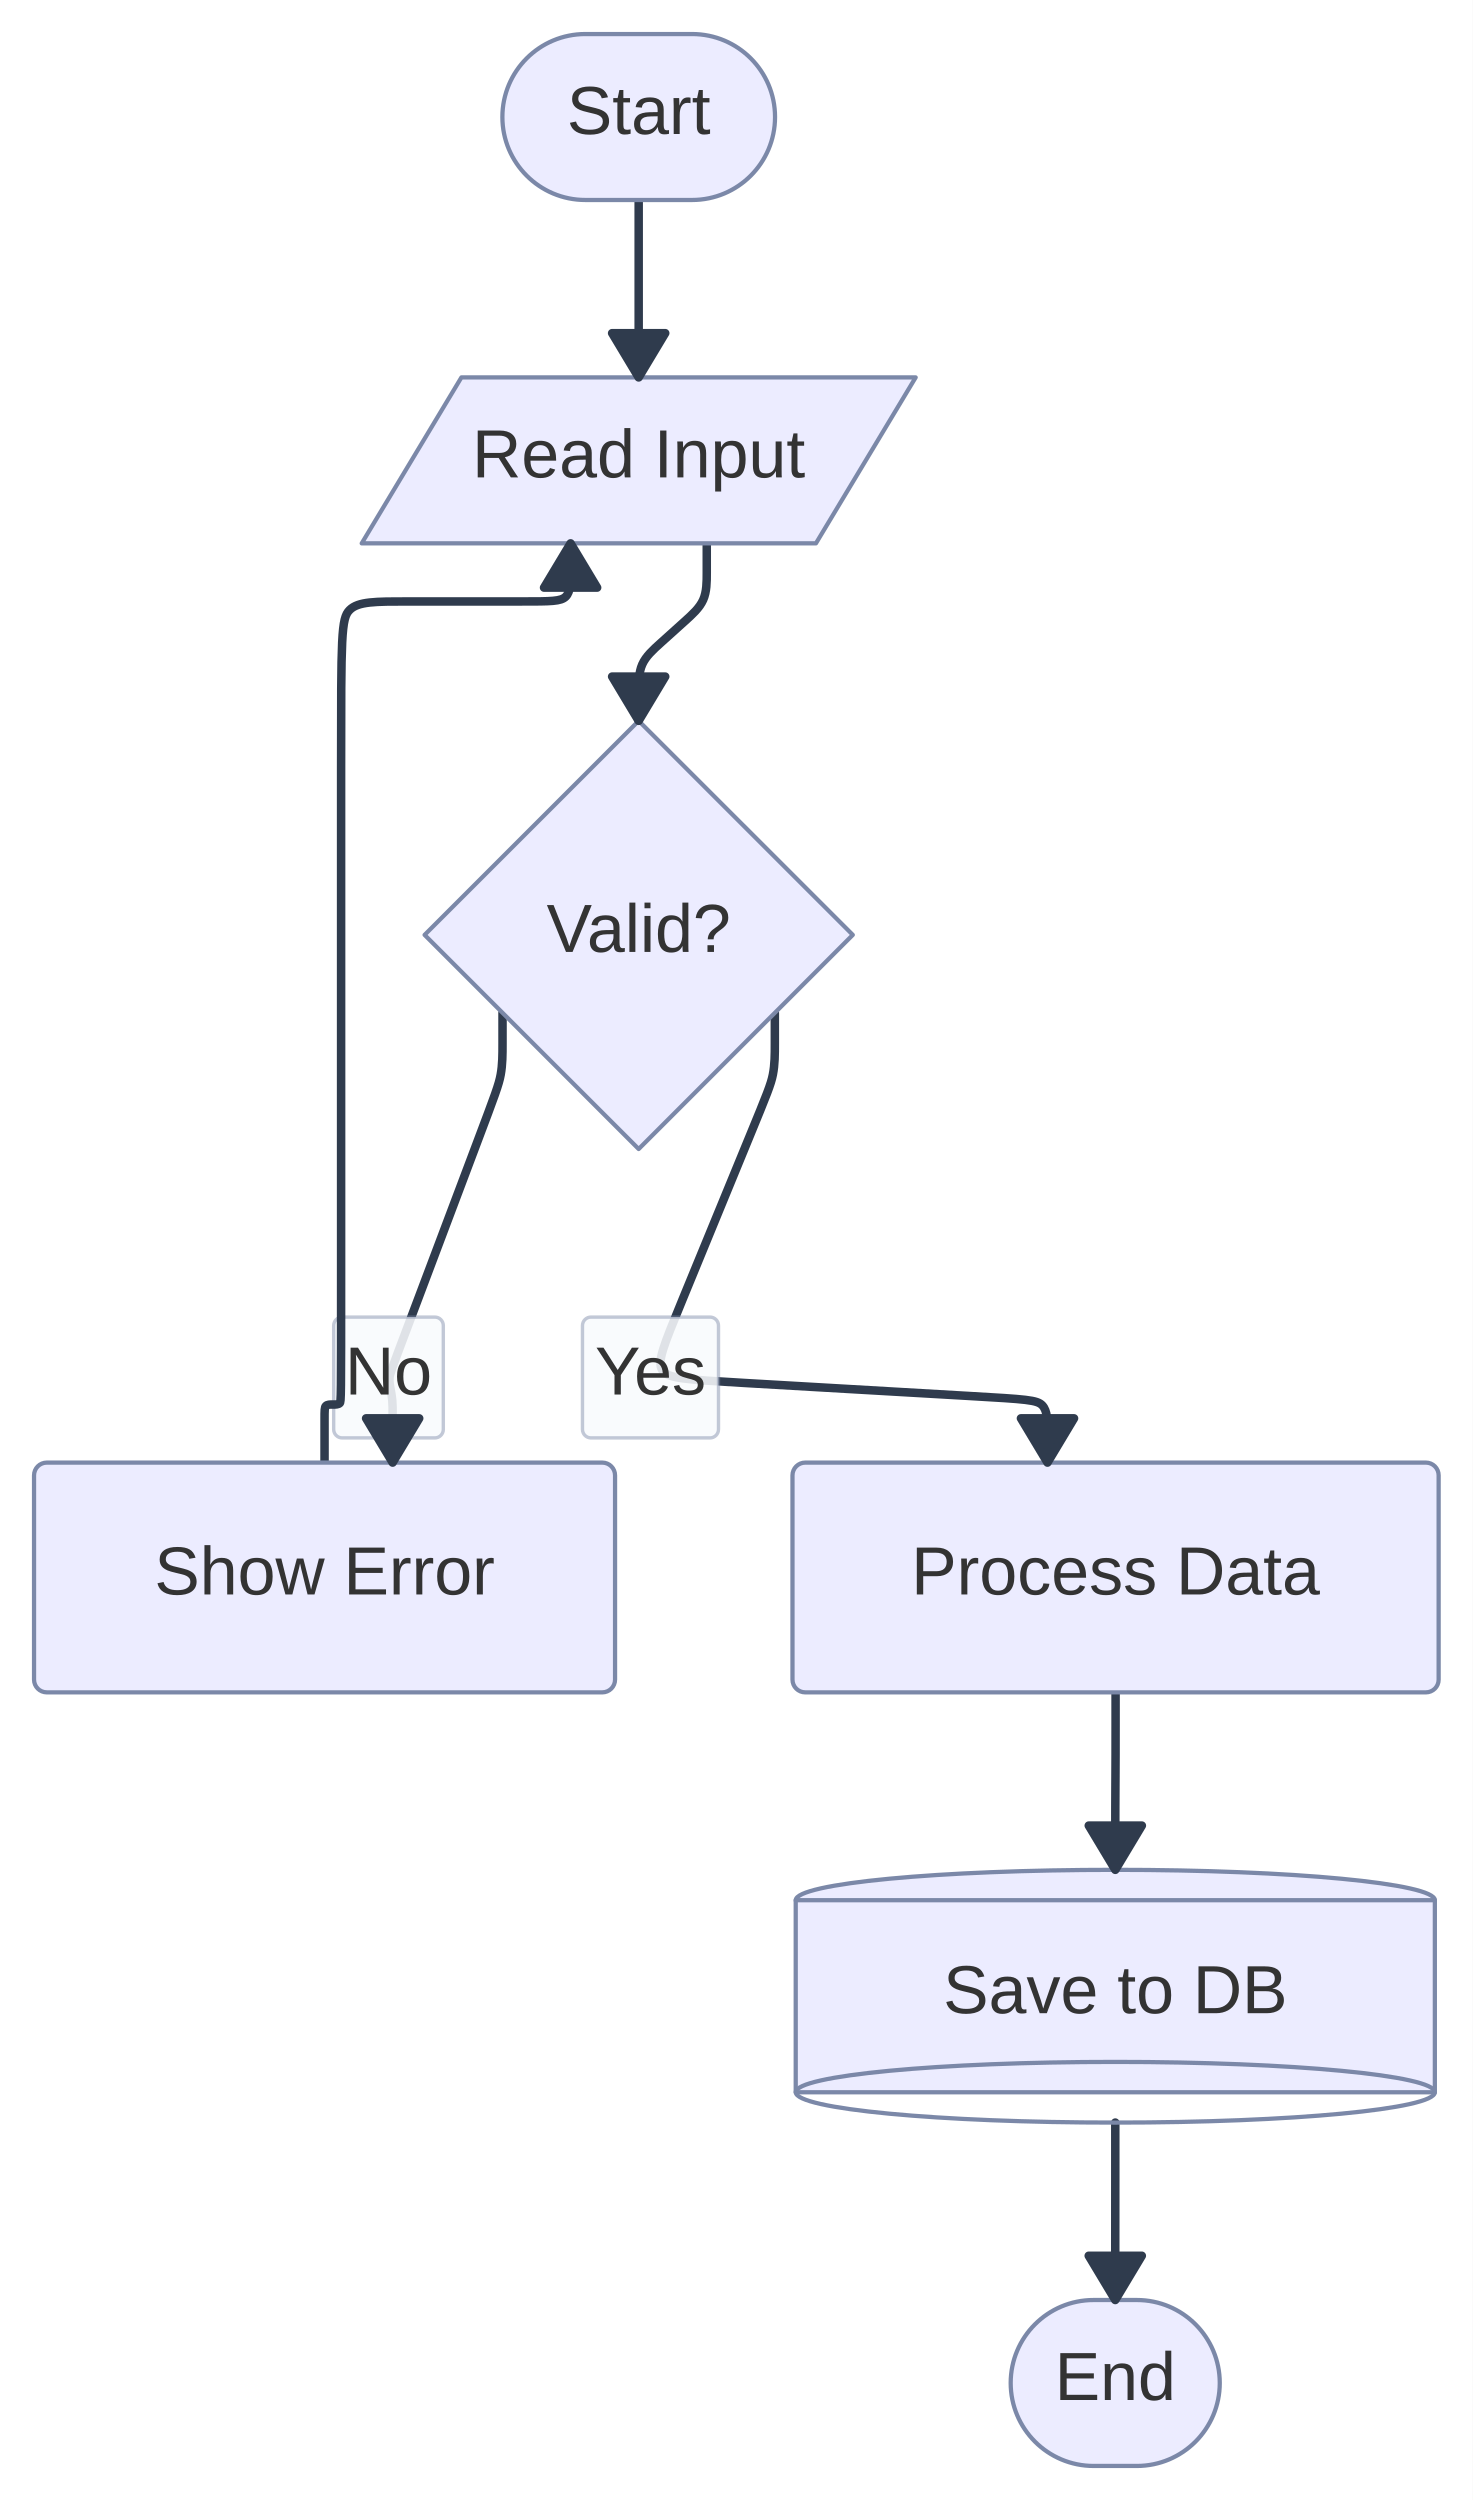
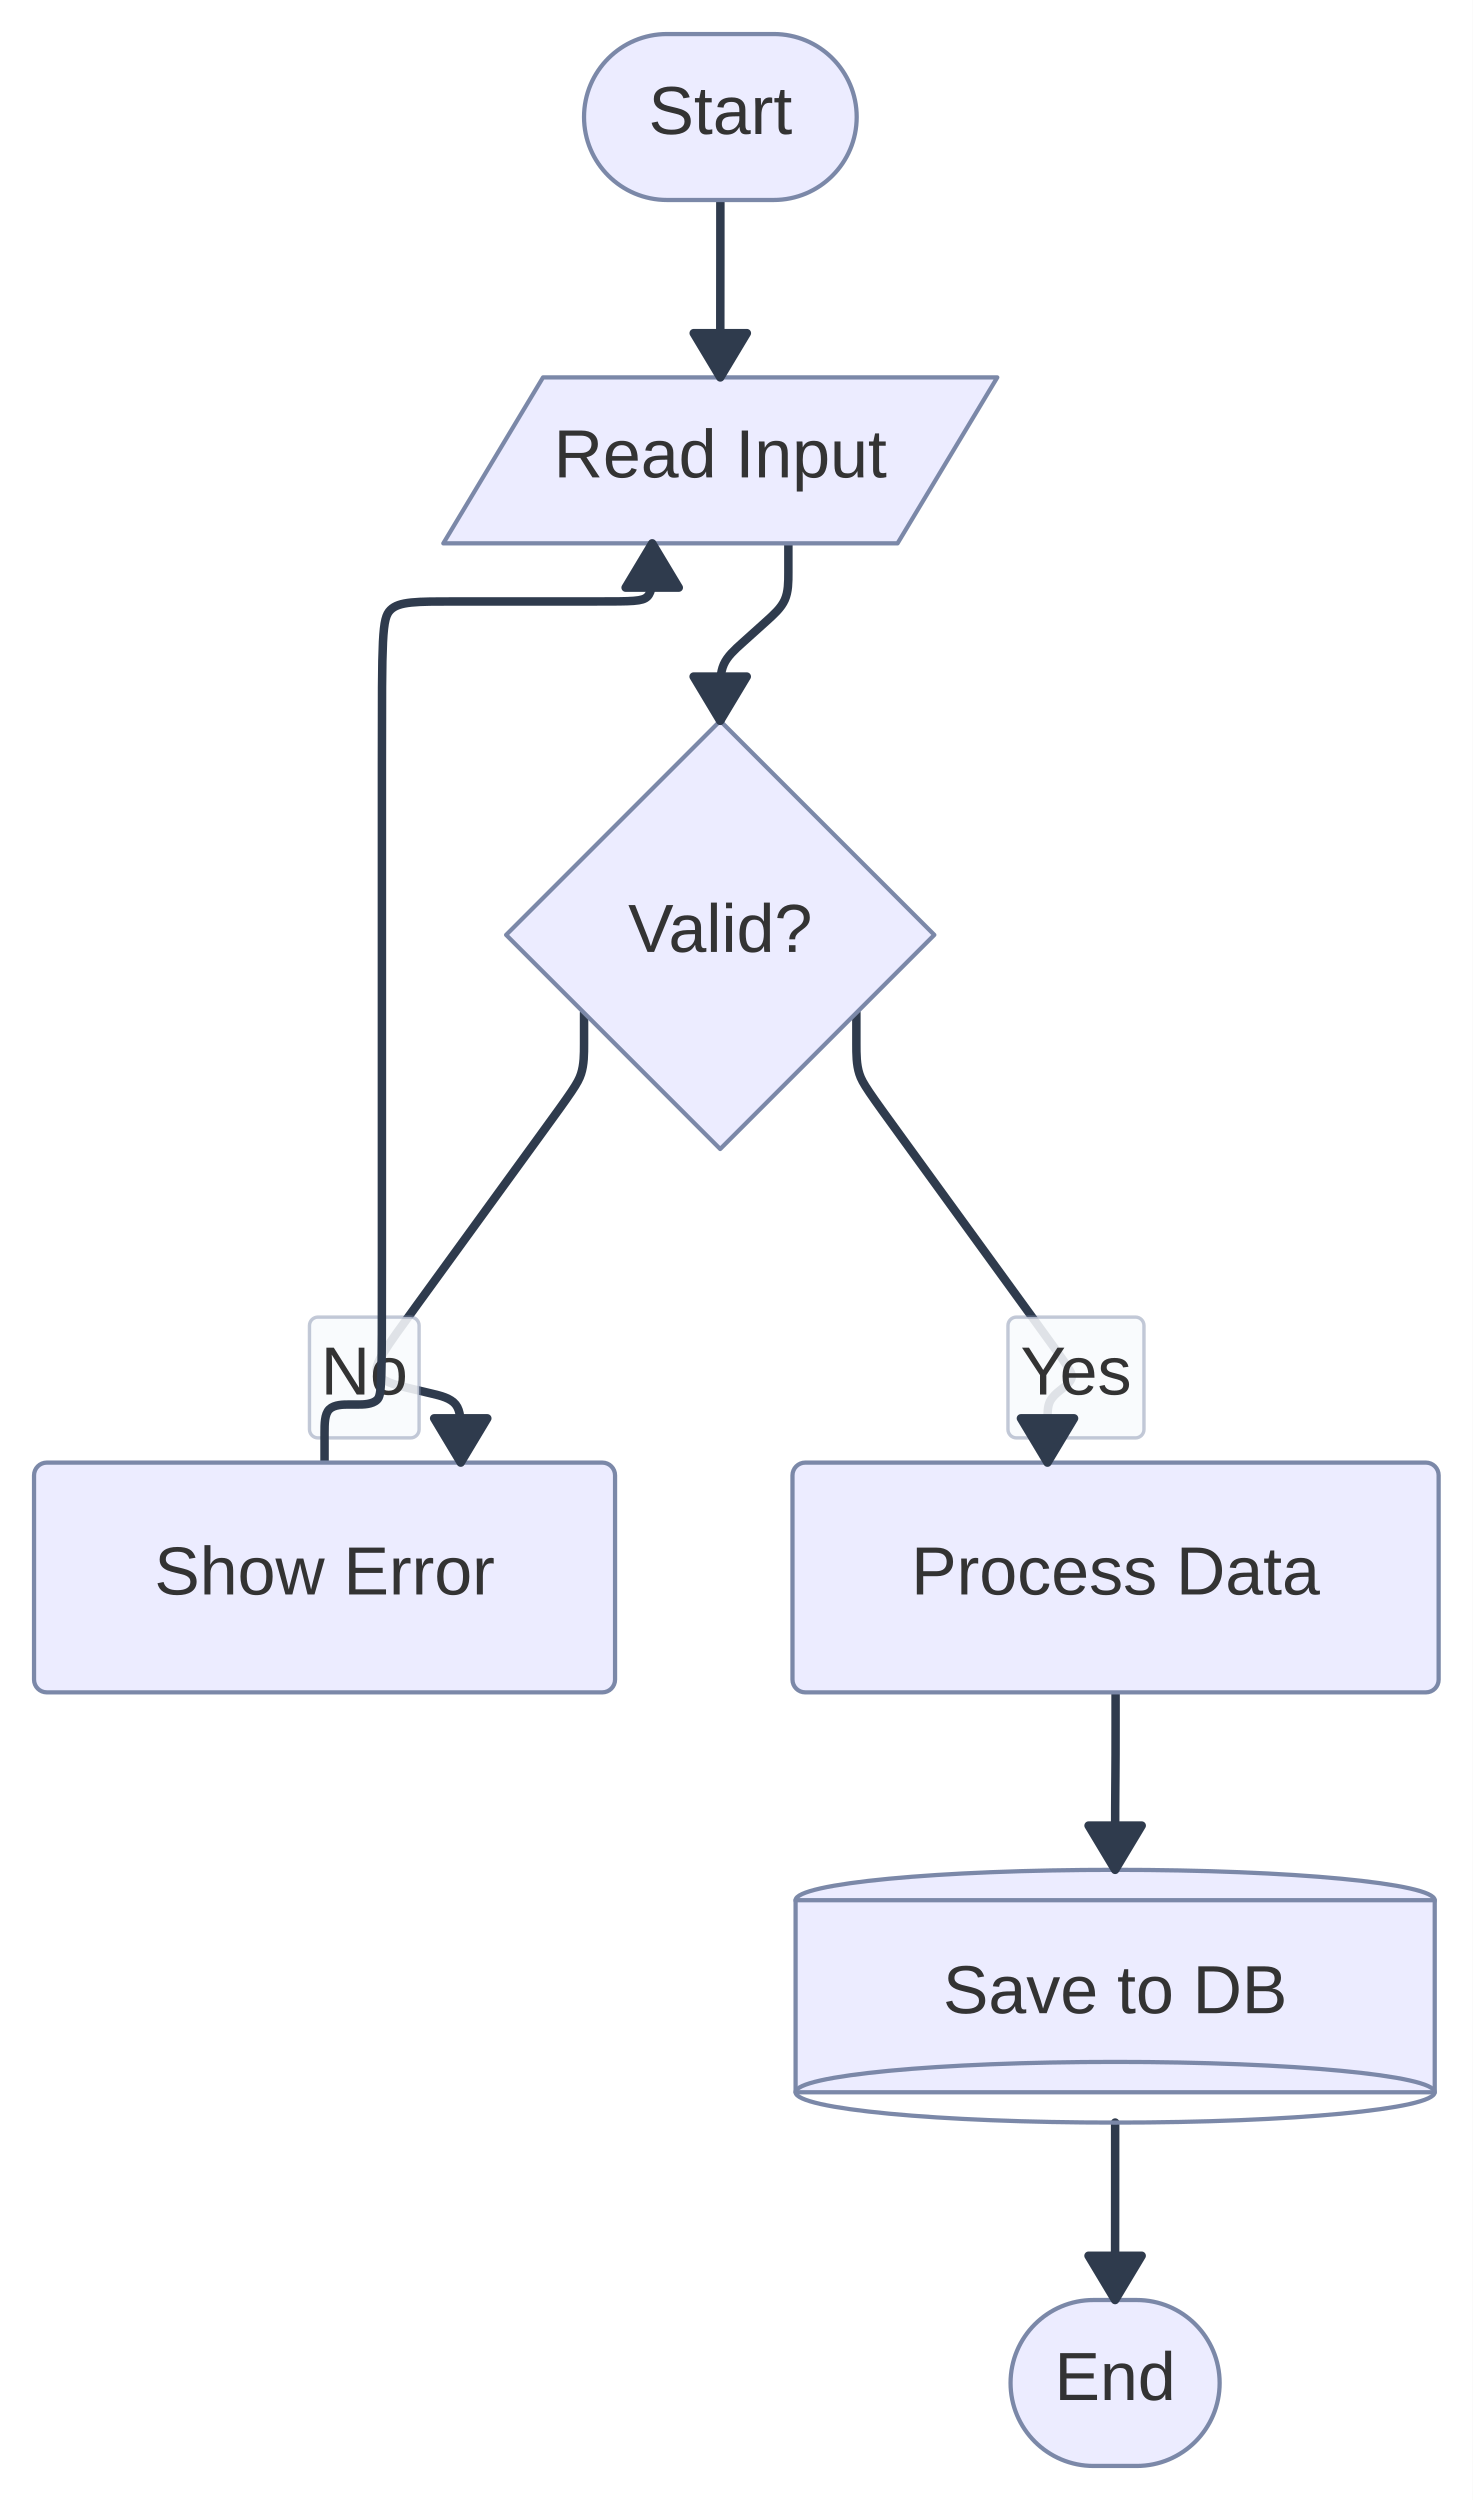
<svg xmlns="http://www.w3.org/2000/svg" width="346.115" height="587.551" viewBox="0 0 346.115 587.551">
  <rect x="0" y="0" width="346.115" height="587.551" fill="#FFFFFF" />
  <defs>
    <marker id="arrow-0" viewBox="0 0 10 10" refX="5" refY="5" markerUnits="userSpaceOnUse" markerWidth="8" markerHeight="8" orient="auto">
      <path d="M 0 0 L 10 5 L 0 10 z" fill="#2F3B4D" stroke="#2F3B4D" stroke-width="1" stroke-dasharray="1,0" />
    </marker>
    <marker id="arrow-start-0" viewBox="0 0 10 10" refX="4.5" refY="5" markerUnits="userSpaceOnUse" markerWidth="8" markerHeight="8" orient="auto">
      <path d="M 0 5 L 10 10 L 10 0 z" fill="#2F3B4D" stroke="#2F3B4D" stroke-width="1" stroke-dasharray="1,0" />
    </marker>
  </defs>
-   <path d="M 150.103,47.000 L 150.103,88.703" fill="none" stroke="#2F3B4D" stroke-width="2" stroke-linecap="round" stroke-linejoin="round" />
-   <path d="M 166.103,127.703L 166.103,128.841C166.103,129.978,166.103,132.253,166.103,134.528C166.103,136.803,166.103,139.078,165.258,140.977C164.412,142.876,162.721,144.398,160.900,146.037C159.079,147.677,157.127,149.434,155.306,151.073C153.485,152.713,151.794,154.235,150.949,156.133C150.103,158.032,150.103,160.307,150.103,162.582C150.103,164.857,150.103,167.132,150.103,168.269L 150.103,169.407" fill="none" stroke="#2F3B4D" stroke-width="2" stroke-linecap="round" stroke-linejoin="round" />
-   <path d="M 182.103,238.041L 182.103,239.257C182.103,240.473,182.103,242.906,182.103,245.339C182.103,247.772,182.103,250.204,181.641,252.546C181.178,254.887,180.253,257.137,176.142,267.138C172.031,277.140,164.734,294.893,160.325,305.619C155.916,316.345,154.396,320.045,155.632,322.010C156.868,323.975,160.862,324.207,175.199,325.037C189.536,325.867,214.218,327.297,227.772,328.082C241.327,328.867,243.756,329.007,244.970,330.294C246.185,331.581,246.185,334.013,246.185,336.446C246.185,338.879,246.185,341.311,246.185,342.528L 246.185,343.744" fill="none" stroke="#2F3B4D" stroke-width="2" stroke-linecap="round" stroke-linejoin="round" />
-   <rect x="136.89" y="309.54" width="31.97" height="28.40" rx="2" ry="2" fill="rgba(248,250,252, 0.92)" fill-opacity="0.95" stroke="#7B88A8" stroke-opacity="0.45" stroke-width="0.8" />
-   <text x="152.88" y="327.74" text-anchor="middle" font-family="'trebuchet ms', verdana, arial, sans-serif" font-size="16" fill="#333333">
-     <tspan x="152.88" dy="0.00">Yes</tspan>
+   <path d="M 169.299,47.000L 169.299,48.138C169.299,49.275,169.299,51.550,169.299,53.825C169.299,56.100,169.299,58.375,169.298,60.650C169.296,62.925,169.294,65.200,169.292,66.463C169.291,67.726,169.290,67.977,169.289,69.240C169.287,70.503,169.285,72.778,169.284,75.053C169.282,77.328,169.282,79.603,169.282,81.878C169.282,84.153,169.282,86.428,169.282,87.566L 169.282,88.703" fill="none" stroke="#2F3B4D" stroke-width="2" stroke-linecap="round" stroke-linejoin="round" />
+   <path d="M 185.282,127.703L 185.282,128.841C185.282,129.978,185.282,132.253,185.282,134.528C185.282,136.803,185.282,139.078,184.436,140.976C183.591,142.875,181.899,144.396,180.075,146.036C178.251,147.676,176.295,149.435,174.471,151.075C172.647,152.715,170.956,154.236,170.110,156.134C169.264,158.032,169.264,160.307,169.264,162.582C169.264,164.857,169.264,167.132,169.264,168.269L 169.264,169.407" fill="none" stroke="#2F3B4D" stroke-width="2" stroke-linecap="round" stroke-linejoin="round" />
+   <path d="M 201.264,238.041L 201.264,239.257C201.264,240.473,201.264,242.906,201.264,245.339C201.264,247.772,201.264,250.204,201.979,252.405C202.693,254.606,204.122,256.574,212.303,267.846C220.484,279.117,235.417,299.690,243.304,310.557C251.191,321.424,252.033,322.584,251.897,323.615C251.760,324.645,250.645,325.545,250.088,325.996C249.530,326.446,249.530,326.446,248.972,326.896C248.415,327.347,247.300,328.247,246.742,329.414C246.185,330.581,246.185,332.015,246.185,334.448C246.185,336.880,246.185,340.312,246.185,342.028L 246.185,343.744" fill="none" stroke="#2F3B4D" stroke-width="2" stroke-linecap="round" stroke-linejoin="round" />
+   <rect x="236.89" y="309.54" width="31.97" height="28.40" rx="2" ry="2" fill="rgba(248,250,252, 0.92)" fill-opacity="0.95" stroke="#7B88A8" stroke-opacity="0.45" stroke-width="0.8" />
+   <text x="252.88" y="327.74" text-anchor="middle" font-family="'trebuchet ms', verdana, arial, sans-serif" font-size="16" fill="#333333">
+     <tspan x="252.88" dy="0.00">Yes</tspan>
  </text>
-   <path d="M 118.103,238.041L 118.103,239.257C118.103,240.473,118.103,242.906,118.103,245.339C118.103,247.772,118.103,250.204,117.674,252.559C117.245,254.913,116.387,257.190,112.082,268.613C107.777,280.036,100.025,300.606,95.988,311.319C91.950,322.032,91.628,322.888,91.547,323.766C91.467,324.645,91.628,325.545,91.709,325.996C91.790,326.446,91.790,326.446,91.871,326.896C91.952,327.347,92.114,328.247,92.195,329.155C92.275,330.063,92.275,330.978,92.275,333.411C92.275,335.843,92.275,339.794,92.275,341.769L 92.275,343.744" fill="none" stroke="#2F3B4D" stroke-width="2" stroke-linecap="round" stroke-linejoin="round" />
-   <rect x="78.42" y="309.54" width="25.77" height="28.40" rx="2" ry="2" fill="rgba(248,250,252, 0.92)" fill-opacity="0.95" stroke="#7B88A8" stroke-opacity="0.45" stroke-width="0.8" />
-   <text x="91.31" y="327.74" text-anchor="middle" font-family="'trebuchet ms', verdana, arial, sans-serif" font-size="16" fill="#333333">
-     <tspan x="91.31" dy="0.00">No</tspan>
+   <path d="M 137.264,238.041L 137.264,239.257C137.264,240.473,137.264,242.906,137.264,245.339C137.264,247.772,137.264,250.204,136.549,252.405C135.834,254.605,134.405,256.574,126.938,266.854C119.471,277.135,105.966,295.728,98.073,306.595C90.180,317.462,87.899,320.603,88.646,322.624C89.393,324.645,93.170,325.545,95.763,326.164C98.356,326.782,99.766,327.119,101.655,327.569C103.543,328.019,105.909,328.584,107.092,330.082C108.275,331.581,108.275,334.013,108.275,336.446C108.275,338.879,108.275,341.311,108.275,342.528L 108.275,343.744" fill="none" stroke="#2F3B4D" stroke-width="2" stroke-linecap="round" stroke-linejoin="round" />
+   <rect x="72.73" y="309.54" width="25.77" height="28.40" rx="2" ry="2" fill="rgba(248,250,252, 0.92)" fill-opacity="0.95" stroke="#7B88A8" stroke-opacity="0.45" stroke-width="0.8" />
+   <text x="85.62" y="327.74" text-anchor="middle" font-family="'trebuchet ms', verdana, arial, sans-serif" font-size="16" fill="#333333">
+     <tspan x="85.62" dy="0.00">No</tspan>
  </text>
-   <path d="M 76.275,343.744L 76.275,341.793C76.275,339.843,76.275,335.941,76.275,333.666C76.275,331.391,76.275,330.743,76.600,330.419C76.924,330.094,77.573,330.094,77.897,330.094C78.221,330.094,78.221,330.094,78.546,330.094C78.870,330.094,79.519,330.094,79.843,329.770C80.167,329.446,80.167,328.797,80.167,299.340C80.167,269.883,80.167,211.618,80.167,180.486C80.167,149.353,80.167,145.353,82.167,143.353C84.167,141.353,88.167,141.353,96.019,141.353C103.871,141.353,115.574,141.353,122.564,141.353C129.553,141.353,131.828,141.353,132.966,140.216C134.103,139.078,134.103,136.803,134.103,134.528C134.103,132.253,134.103,129.978,134.103,128.841L 134.103,127.703" fill="none" stroke="#2F3B4D" stroke-width="2" stroke-linecap="round" stroke-linejoin="round" />
-   <path d="M 262.185,397.744L 262.185,399.134C262.185,400.524,262.185,403.305,262.185,405.737C262.185,408.170,262.185,410.255,262.179,412.340C262.173,414.426,262.162,416.511,262.156,417.553C262.150,418.596,262.150,418.596,262.144,419.639C262.138,420.681,262.127,422.766,262.121,424.851C262.115,426.937,262.115,429.022,262.115,431.455C262.115,433.887,262.115,436.667,262.115,438.058L 262.115,439.448" fill="none" stroke="#2F3B4D" stroke-width="2" stroke-linecap="round" stroke-linejoin="round" />
-   <path d="M 262.115,498.848L 262.115,499.985C262.115,501.123,262.115,503.398,262.115,505.673C262.115,507.948,262.115,510.223,262.115,512.498C262.114,514.773,262.112,517.048,262.111,518.311C262.111,519.574,262.110,519.825,262.110,521.088C262.109,522.351,262.107,524.626,262.106,526.901C262.106,529.176,262.106,531.451,262.106,533.726C262.106,536.001,262.106,538.276,262.106,539.414L 262.106,540.551" fill="none" stroke="#2F3B4D" stroke-width="2" stroke-linecap="round" stroke-linejoin="round" />
-   <polygon points="150.10,169.41 200.42,219.72 150.10,270.04 99.79,219.72" fill="#ECECFF" stroke="#7B88A8" stroke-width="1" stroke-linejoin="round" stroke-linecap="round" />
-   <text x="150.10" y="223.72" text-anchor="middle" font-family="'trebuchet ms', verdana, arial, sans-serif" font-size="16" fill="#333333">
-     <tspan x="150.10" dy="0.00">Valid?</tspan>
+   <path d="M 76.275,343.744L 76.275,342.593C76.275,341.441,76.275,339.138,76.275,336.863C76.275,334.588,76.275,332.341,77.399,331.218C78.522,330.094,80.769,330.094,81.893,330.094C83.016,330.094,83.016,330.094,84.140,330.094C85.263,330.094,87.510,330.094,88.633,328.971C89.757,327.847,89.757,325.600,89.757,296.144C89.757,266.687,89.757,210.020,89.757,179.687C89.757,149.353,89.757,145.353,91.757,143.353C93.757,141.353,97.757,141.353,107.207,141.353C116.657,141.353,131.557,141.353,140.145,141.353C148.732,141.353,151.007,141.353,152.145,140.216C153.282,139.078,153.282,136.803,153.282,134.528C153.282,132.253,153.282,129.978,153.282,128.841L 153.282,127.703" fill="none" stroke="#2F3B4D" stroke-width="2" stroke-linecap="round" stroke-linejoin="round" />
+   <path d="M 262.185,397.744L 262.185,399.134C262.185,400.524,262.185,403.305,262.185,405.737C262.185,408.170,262.185,410.255,262.176,412.340C262.168,414.426,262.151,416.511,262.143,417.553C262.134,418.596,262.134,418.596,262.126,419.639C262.117,420.681,262.101,422.766,262.092,424.851C262.084,426.937,262.084,429.022,262.084,431.455C262.084,433.887,262.084,436.667,262.084,438.058L 262.084,439.448" fill="none" stroke="#2F3B4D" stroke-width="2" stroke-linecap="round" stroke-linejoin="round" />
+   <path d="M 262.084,498.848L 262.084,499.985C262.084,501.123,262.084,503.398,262.084,505.673C262.084,507.948,262.084,510.223,262.083,512.498C262.082,514.773,262.079,517.048,262.078,518.311C262.077,519.574,262.077,519.825,262.076,521.088C262.074,522.351,262.072,524.626,262.071,526.901C262.070,529.176,262.070,531.451,262.070,533.726C262.070,536.001,262.070,538.276,262.070,539.414L 262.070,540.551" fill="none" stroke="#2F3B4D" stroke-width="2" stroke-linecap="round" stroke-linejoin="round" />
+   <polygon points="169.26,169.41 219.58,219.72 169.26,270.04 118.95,219.72" fill="#ECECFF" stroke="#7B88A8" stroke-width="1" stroke-linejoin="round" stroke-linecap="round" />
+   <text x="169.26" y="223.72" text-anchor="middle" font-family="'trebuchet ms', verdana, arial, sans-serif" font-size="16" fill="#333333">
+     <tspan x="169.26" dy="0.00">Valid?</tspan>
  </text>
-   <rect x="237.53" y="540.55" width="49.14" height="39.00" rx="19.50" ry="19.50" fill="#ECECFF" stroke="#7B88A8" stroke-width="1" stroke-linejoin="round" stroke-linecap="round" />
-   <text x="262.11" y="564.05" text-anchor="middle" font-family="'trebuchet ms', verdana, arial, sans-serif" font-size="16" fill="#333333">
-     <tspan x="262.11" dy="0.00">End</tspan>
+   <rect x="237.50" y="540.55" width="49.14" height="39.00" rx="19.50" ry="19.50" fill="#ECECFF" stroke="#7B88A8" stroke-width="1" stroke-linejoin="round" stroke-linecap="round" />
+   <text x="262.07" y="564.05" text-anchor="middle" font-family="'trebuchet ms', verdana, arial, sans-serif" font-size="16" fill="#333333">
+     <tspan x="262.07" dy="0.00">End</tspan>
  </text>
  <rect x="8.00" y="343.74" width="136.55" height="54.00" rx="3" ry="3" fill="#ECECFF" stroke="#7B88A8" stroke-width="1" stroke-linejoin="round" stroke-linecap="round" />
  <text x="76.28" y="374.74" text-anchor="middle" font-family="'trebuchet ms', verdana, arial, sans-serif" font-size="16" fill="#333333">
    <tspan x="76.28" dy="0.00">Show Error</tspan>
  </text>
-   <polygon points="108.44,88.70 215.20,88.70 191.76,127.70 85.01,127.70" fill="#ECECFF" stroke="#7B88A8" stroke-width="1" stroke-linejoin="round" stroke-linecap="round" />
-   <text x="150.10" y="112.20" text-anchor="middle" font-family="'trebuchet ms', verdana, arial, sans-serif" font-size="16" fill="#333333">
-     <tspan x="150.10" dy="0.00">Read Input</tspan>
+   <polygon points="127.62,88.70 234.38,88.70 210.94,127.70 104.19,127.70" fill="#ECECFF" stroke="#7B88A8" stroke-width="1" stroke-linejoin="round" stroke-linecap="round" />
+   <text x="169.28" y="112.20" text-anchor="middle" font-family="'trebuchet ms', verdana, arial, sans-serif" font-size="16" fill="#333333">
+     <tspan x="169.28" dy="0.00">Read Input</tspan>
  </text>
  <rect x="186.25" y="343.74" width="151.86" height="54.00" rx="3" ry="3" fill="#ECECFF" stroke="#7B88A8" stroke-width="1" stroke-linejoin="round" stroke-linecap="round" />
  <text x="262.18" y="374.74" text-anchor="middle" font-family="'trebuchet ms', verdana, arial, sans-serif" font-size="16" fill="#333333">
    <tspan x="262.18" dy="0.00">Process Data</tspan>
  </text>
-   <ellipse cx="262.12" cy="446.58" rx="75.10" ry="7.13" fill="#ECECFF" stroke="#7B88A8" stroke-width="1" stroke-linejoin="round" stroke-linecap="round" />
-   <rect x="187.01" y="446.58" width="150.21" height="45.14" fill="#ECECFF" stroke="#7B88A8" stroke-width="1" stroke-linejoin="round" stroke-linecap="round" />
-   <ellipse cx="262.12" cy="491.72" rx="75.10" ry="7.13" fill="none" stroke="#7B88A8" stroke-width="1" stroke-linejoin="round" stroke-linecap="round" />
-   <text x="262.12" y="473.15" text-anchor="middle" font-family="'trebuchet ms', verdana, arial, sans-serif" font-size="16" fill="#333333">
-     <tspan x="262.12" dy="0.00">Save to DB</tspan>
+   <ellipse cx="262.08" cy="446.58" rx="75.10" ry="7.13" fill="#ECECFF" stroke="#7B88A8" stroke-width="1" stroke-linejoin="round" stroke-linecap="round" />
+   <rect x="186.98" y="446.58" width="150.21" height="45.14" fill="#ECECFF" stroke="#7B88A8" stroke-width="1" stroke-linejoin="round" stroke-linecap="round" />
+   <ellipse cx="262.08" cy="491.72" rx="75.10" ry="7.13" fill="none" stroke="#7B88A8" stroke-width="1" stroke-linejoin="round" stroke-linecap="round" />
+   <text x="262.08" y="473.15" text-anchor="middle" font-family="'trebuchet ms', verdana, arial, sans-serif" font-size="16" fill="#333333">
+     <tspan x="262.08" dy="0.00">Save to DB</tspan>
  </text>
-   <rect x="118.07" y="8.00" width="64.08" height="39.00" rx="19.50" ry="19.50" fill="#ECECFF" stroke="#7B88A8" stroke-width="1" stroke-linejoin="round" stroke-linecap="round" />
-   <text x="150.10" y="31.50" text-anchor="middle" font-family="'trebuchet ms', verdana, arial, sans-serif" font-size="16" fill="#333333">
-     <tspan x="150.10" dy="0.00">Start</tspan>
+   <rect x="137.26" y="8.00" width="64.08" height="39.00" rx="19.50" ry="19.50" fill="#ECECFF" stroke="#7B88A8" stroke-width="1" stroke-linejoin="round" stroke-linecap="round" />
+   <text x="169.30" y="31.50" text-anchor="middle" font-family="'trebuchet ms', verdana, arial, sans-serif" font-size="16" fill="#333333">
+     <tspan x="169.30" dy="0.00">Start</tspan>
  </text>
-   <g transform="translate(150.10 88.70) rotate(90.00)">
+   <g transform="translate(169.28 88.70) rotate(90.00)">
    <polygon points="0,0 -10.40,6.24 -10.40,-6.24" fill="#2F3B4D" stroke="#2F3B4D" stroke-width="2" stroke-linejoin="round" stroke-linecap="round" />
  </g>
-   <g transform="translate(150.10 169.41) rotate(90.00)">
+   <g transform="translate(169.26 169.41) rotate(90.00)">
    <polygon points="0,0 -10.40,6.24 -10.40,-6.24" fill="#2F3B4D" stroke="#2F3B4D" stroke-width="2" stroke-linejoin="round" stroke-linecap="round" />
  </g>
  <g transform="translate(246.18 343.74) rotate(90.00)">
    <polygon points="0,0 -10.40,6.24 -10.40,-6.24" fill="#2F3B4D" stroke="#2F3B4D" stroke-width="2" stroke-linejoin="round" stroke-linecap="round" />
  </g>
-   <g transform="translate(92.28 343.74) rotate(90.00)">
+   <g transform="translate(108.28 343.74) rotate(90.00)">
    <polygon points="0,0 -10.40,6.24 -10.40,-6.24" fill="#2F3B4D" stroke="#2F3B4D" stroke-width="2" stroke-linejoin="round" stroke-linecap="round" />
  </g>
-   <g transform="translate(134.10 127.70) rotate(-90.00)">
+   <g transform="translate(153.28 127.70) rotate(-90.00)">
    <polygon points="0,0 -10.40,6.24 -10.40,-6.24" fill="#2F3B4D" stroke="#2F3B4D" stroke-width="2" stroke-linejoin="round" stroke-linecap="round" />
  </g>
-   <g transform="translate(262.12 439.45) rotate(90.00)">
+   <g transform="translate(262.08 439.45) rotate(90.00)">
    <polygon points="0,0 -10.40,6.24 -10.40,-6.24" fill="#2F3B4D" stroke="#2F3B4D" stroke-width="2" stroke-linejoin="round" stroke-linecap="round" />
  </g>
-   <g transform="translate(262.11 540.55) rotate(90.00)">
+   <g transform="translate(262.07 540.55) rotate(90.00)">
    <polygon points="0,0 -10.40,6.24 -10.40,-6.24" fill="#2F3B4D" stroke="#2F3B4D" stroke-width="2" stroke-linejoin="round" stroke-linecap="round" />
  </g>
</svg>
